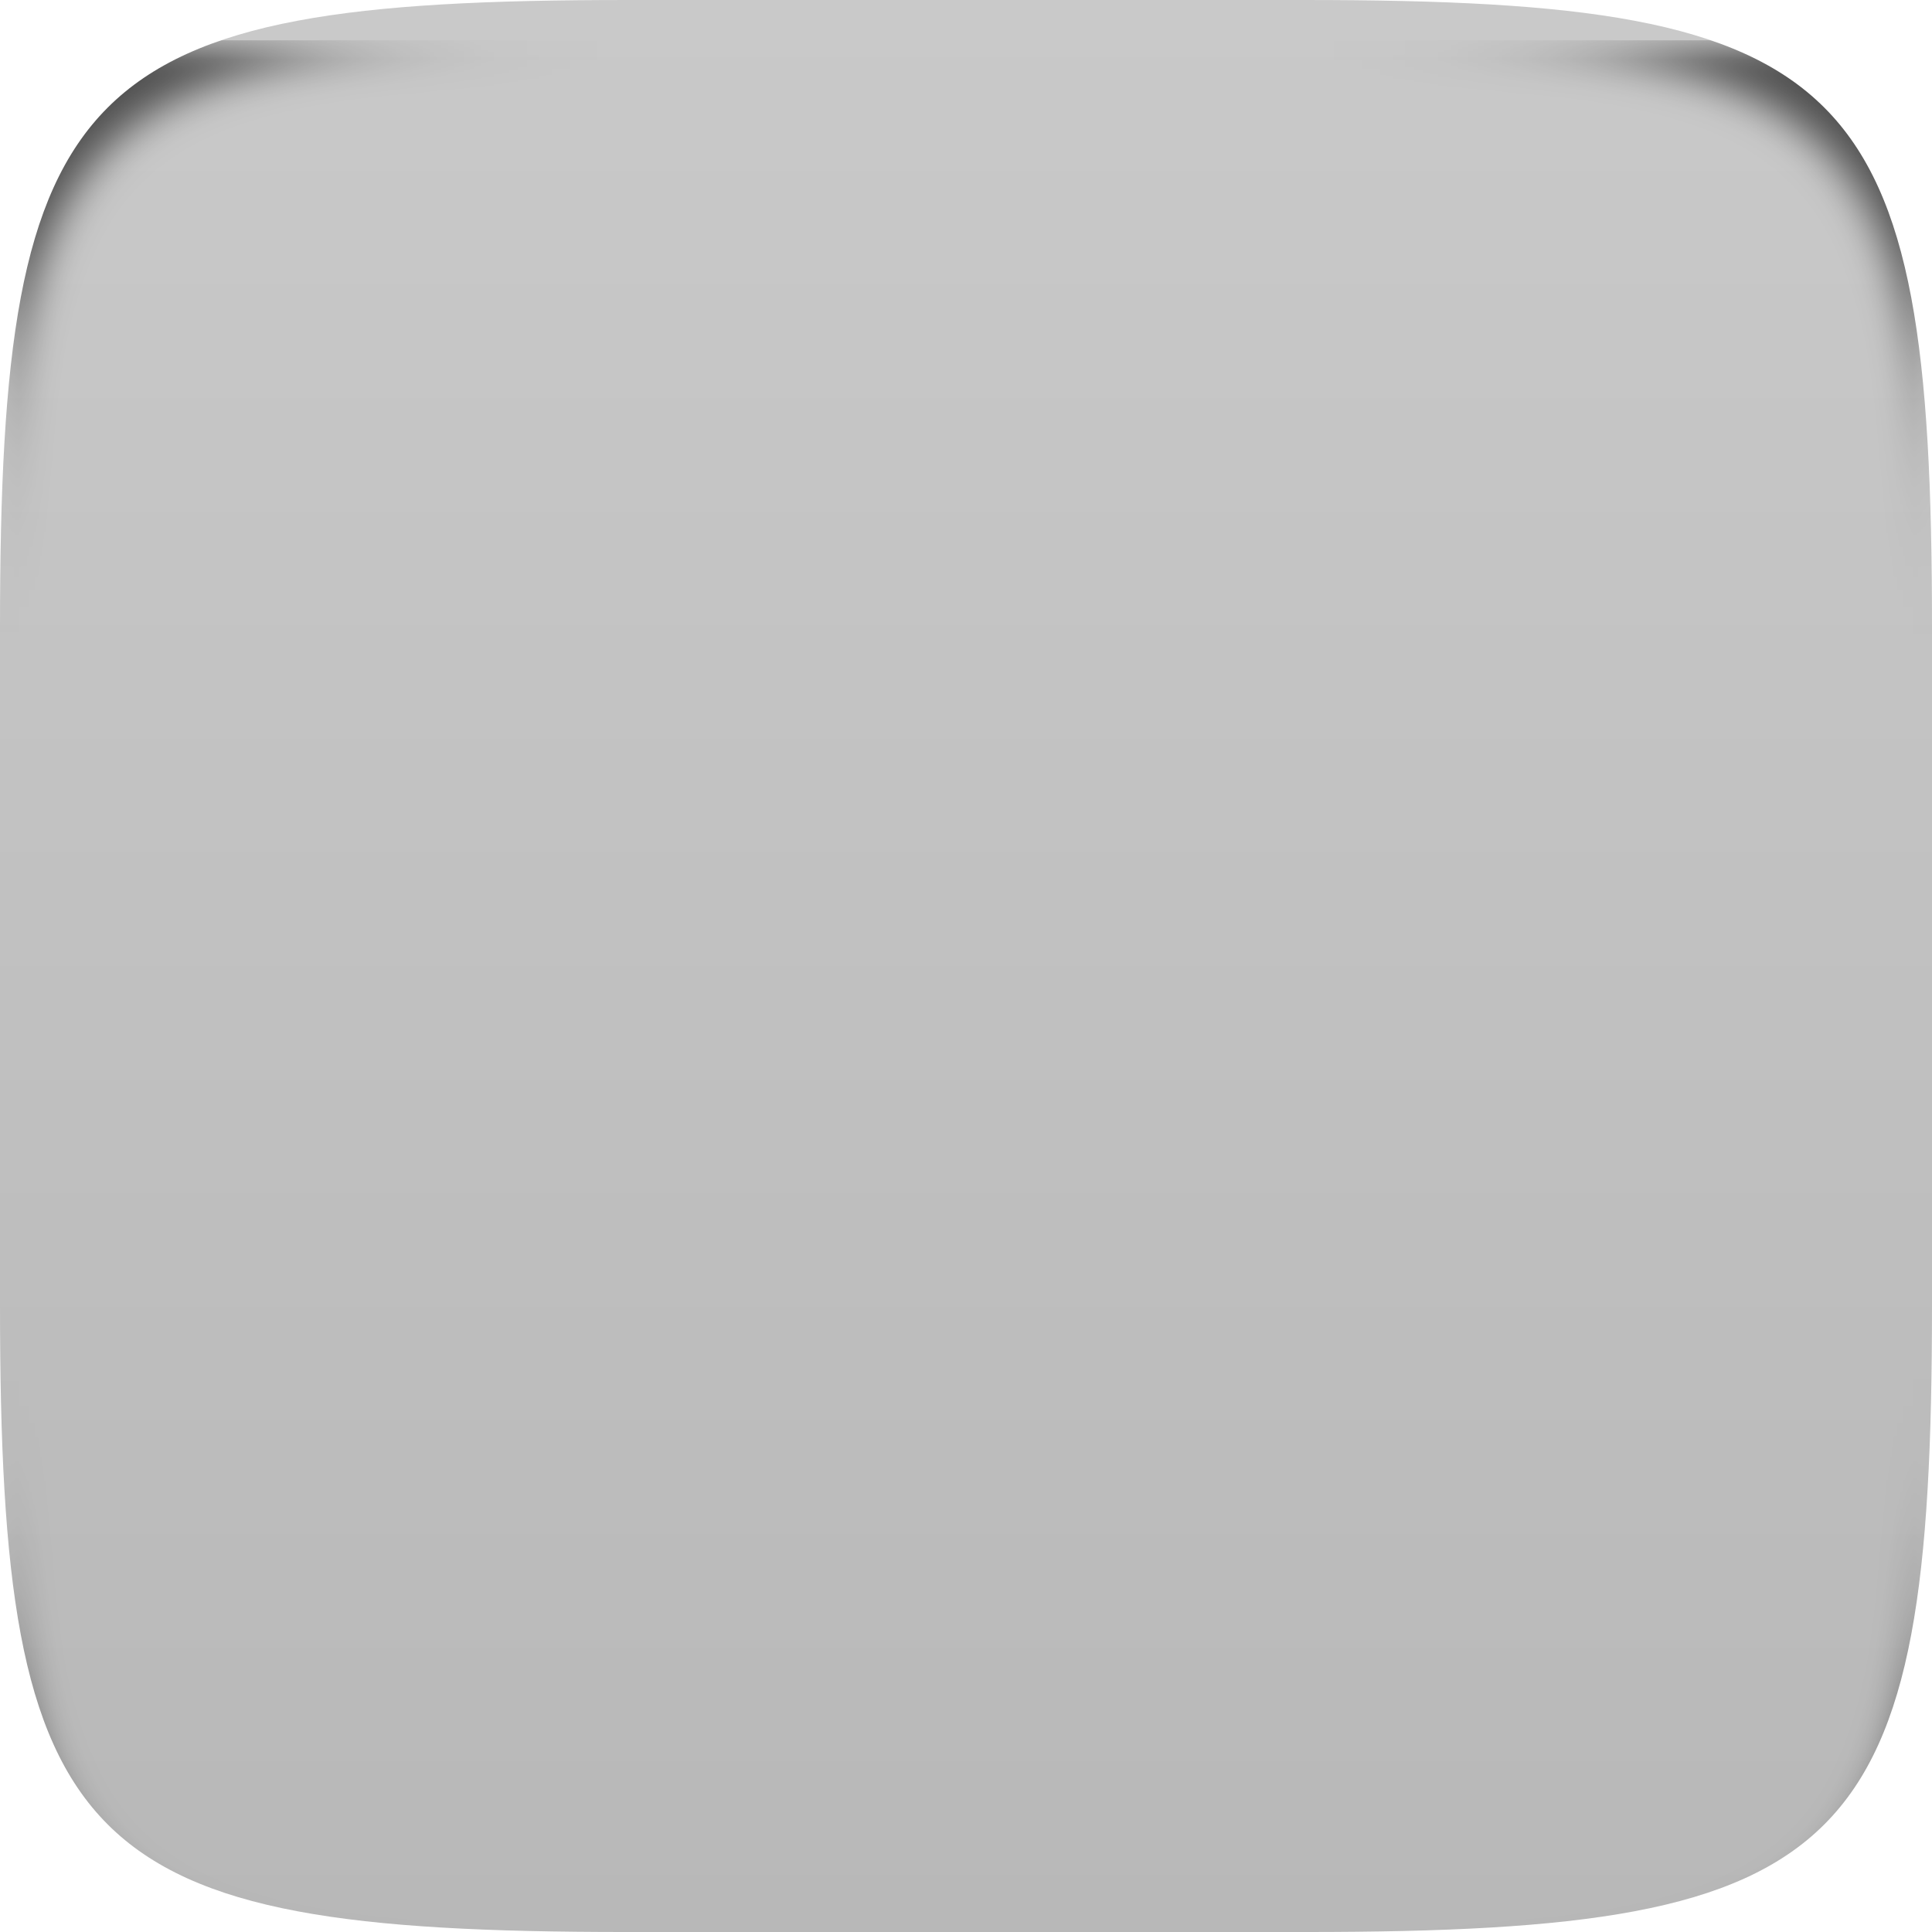
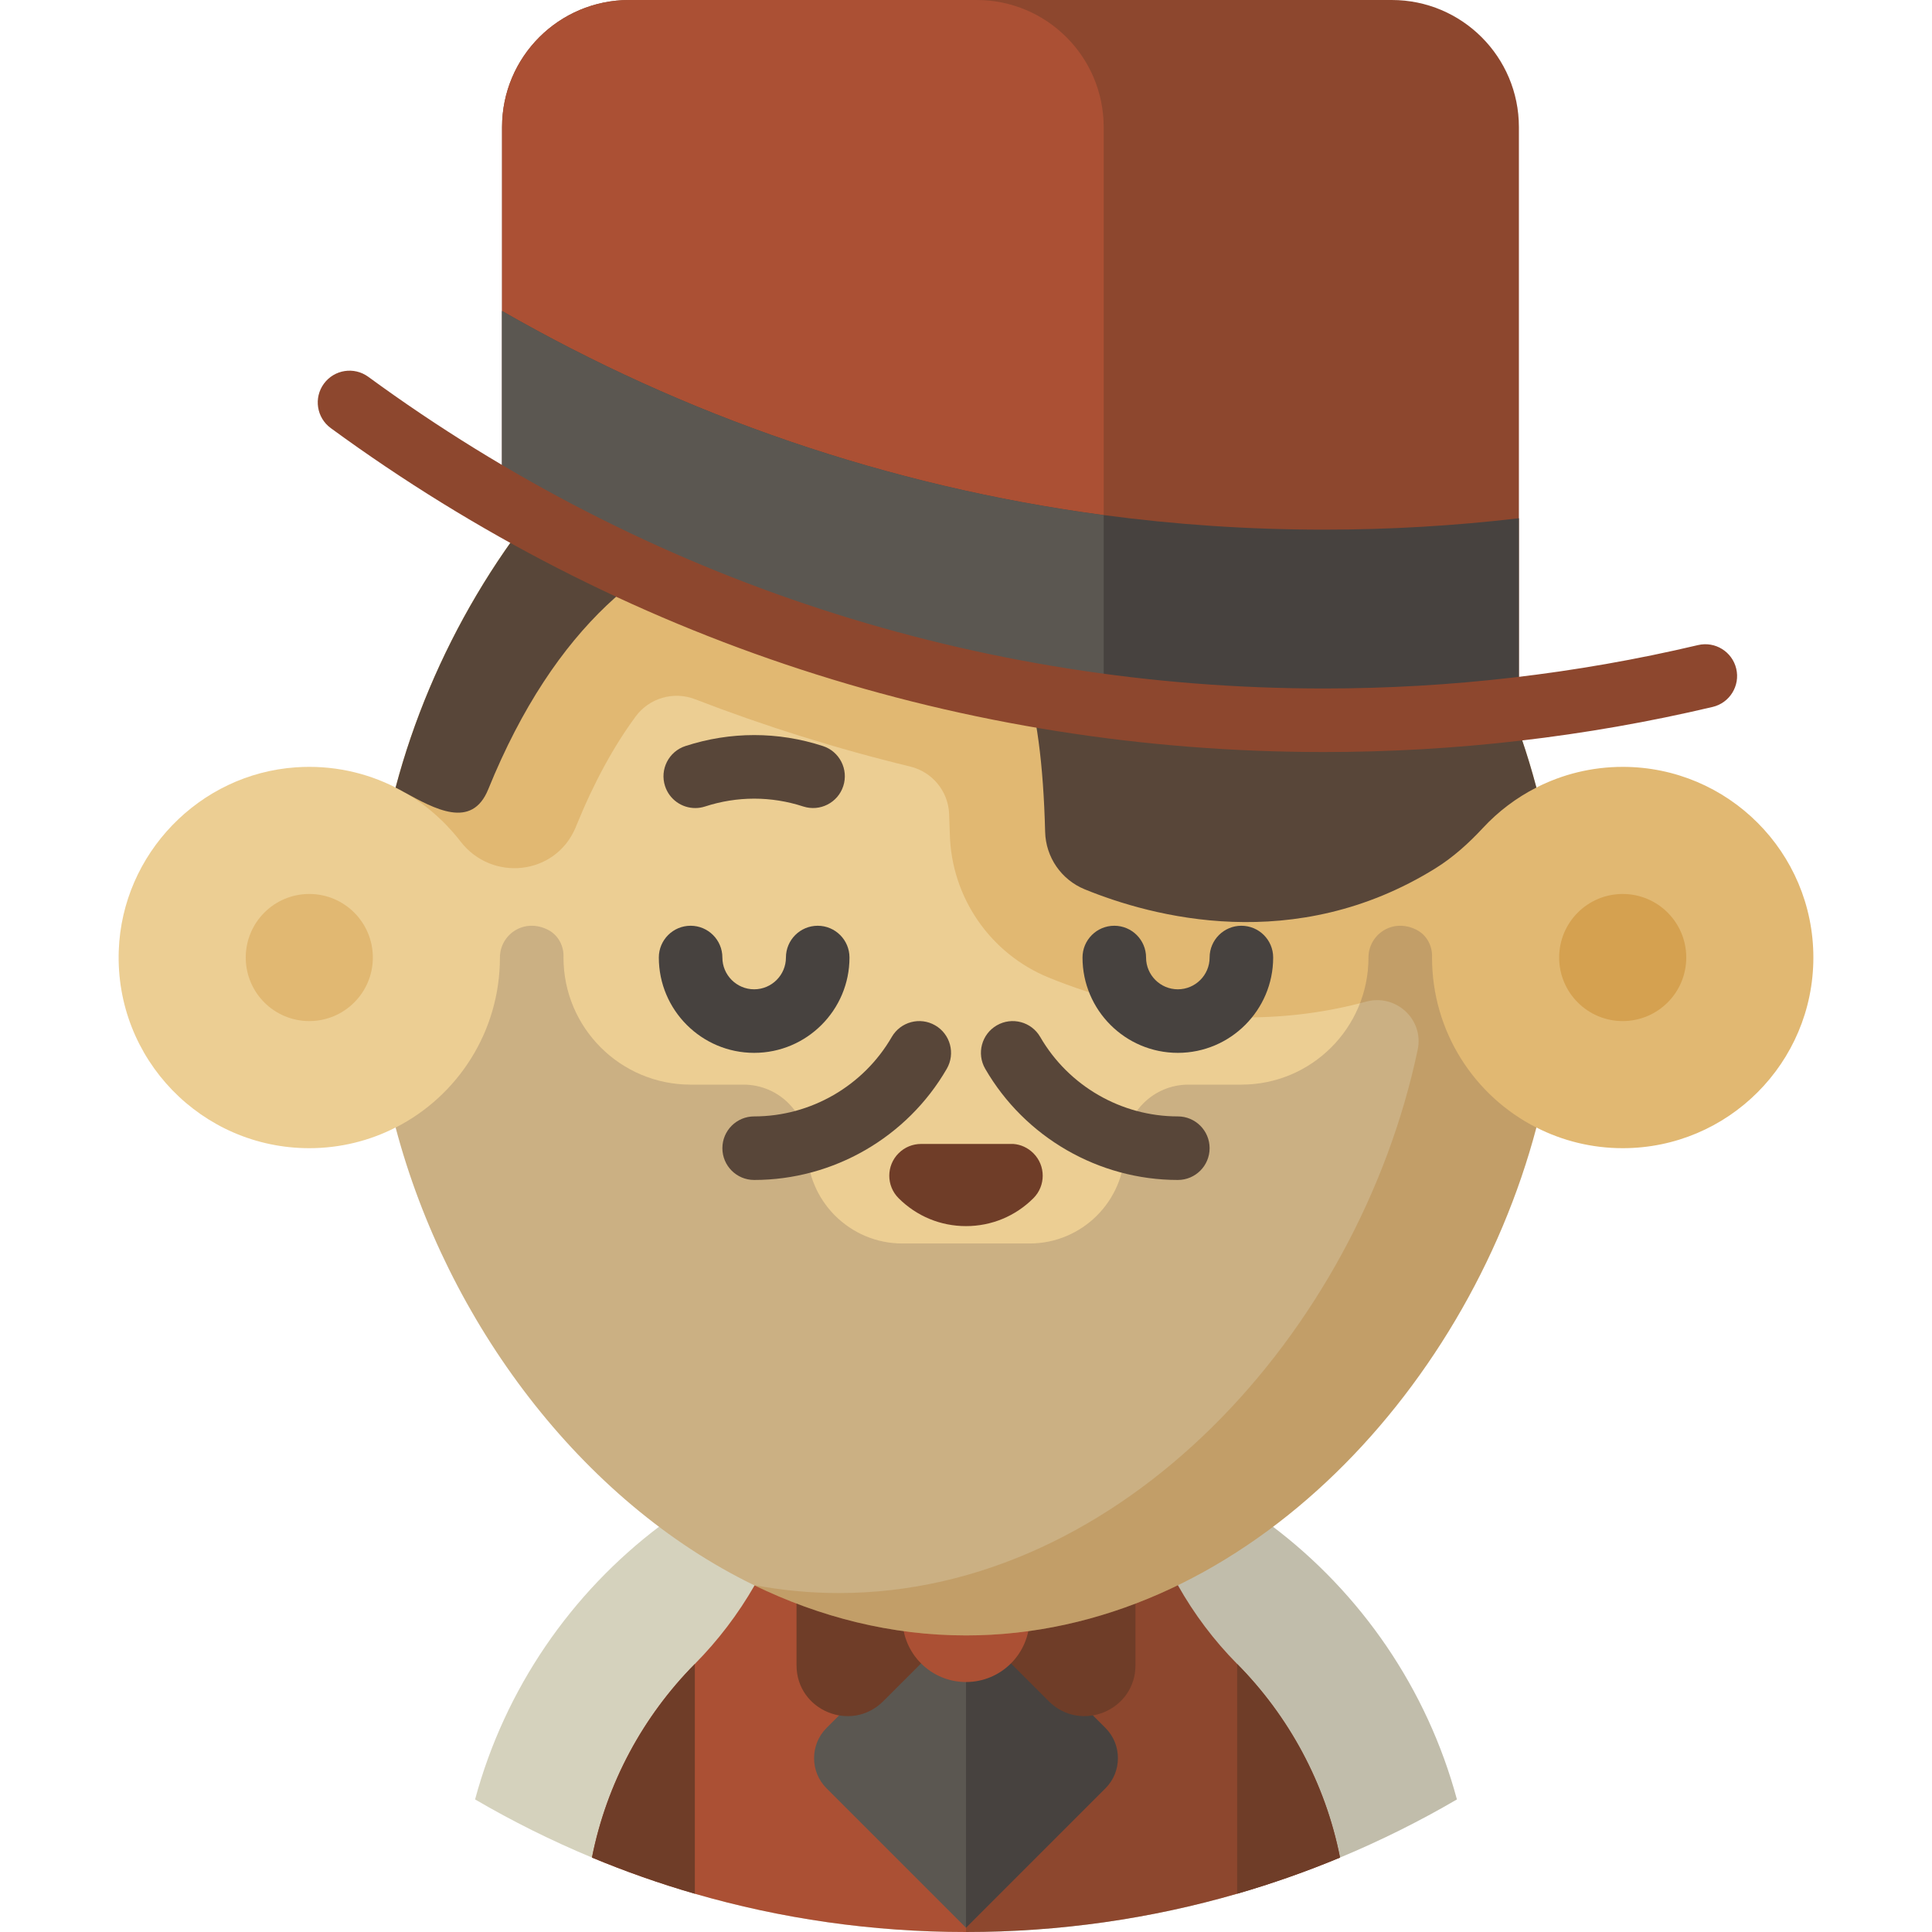
- <svg xmlns="http://www.w3.org/2000/svg" xmlns:xlink="http://www.w3.org/1999/xlink" width="96" height="96" id="svg6517" version="1.1">
-   <defs id="defs6519">
-     <linearGradient xlink:href="#Background" id="linearGradient6461" gradientUnits="userSpaceOnUse" x1="0" y1="970.295" x2="144" y2="970.295" gradientTransform="matrix(0,-0.6666667,0.6660448,0,-866.2599,731.2908)" />
-     <linearGradient id="Background">
-       <stop id="stop4178" offset="0" style="stop-color:#b8b8b8;stop-opacity:1" />
-       <stop id="stop4180" offset="1" style="stop-color:#c9c9c9;stop-opacity:1" />
-     </linearGradient>
-     <filter style="color-interpolation-filters:sRGB;" id="filter1121">
-       <feFlood flood-opacity="0.6" flood-color="rgb(0,0,0)" result="flood" id="feFlood1123" />
-       <feComposite in="flood" in2="SourceGraphic" operator="out" result="composite1" id="feComposite1125" />
-       <feGaussianBlur in="composite1" stdDeviation="1" result="blur" id="feGaussianBlur1127" />
-       <feOffset dx="0" dy="2" result="offset" id="feOffset1129" />
-       <feComposite in="offset" in2="SourceGraphic" operator="atop" result="composite2" id="feComposite1131" />
-     </filter>
-     <filter style="color-interpolation-filters:sRGB;" id="filter950">
-       <feFlood flood-opacity="0.25" flood-color="rgb(0,0,0)" result="flood" id="feFlood952" />
-       <feComposite in="flood" in2="SourceGraphic" operator="in" result="composite1" id="feComposite954" />
-       <feGaussianBlur in="composite1" stdDeviation="1" result="blur" id="feGaussianBlur956" />
-       <feOffset dx="0" dy="1" result="offset" id="feOffset958" />
-       <feComposite in="SourceGraphic" in2="offset" operator="over" result="composite2" id="feComposite960" />
-     </filter>
-     <clipPath clipPathUnits="userSpaceOnUse" id="clipPath873">
-       <g transform="matrix(0,-0.6666667,0.6660448,0,-258.2599,677)" id="g875" style="fill:#ff00ff;fill-opacity:1;stroke:none;display:inline">
-         <path style="fill:#ff00ff;fill-opacity:1;stroke:none;display:inline" d="m 46.703,898.228 50.595,0 C 138.162,898.228 144,904.065 144,944.926 l 0,50.738 c 0,40.861 -5.838,46.698 -46.703,46.698 l -50.595,0 C 5.838,1042.362 0,1036.525 0,995.664 L 0,944.926 C 0,904.065 5.838,898.228 46.703,898.228 Z" id="path877" />
-       </g>
-     </clipPath>
-     <filter id="filter891">
-       <feGaussianBlur stdDeviation="0.72" id="feGaussianBlur893" />
-     </filter>
-   </defs>
-   <g id="layer1" transform="translate(268,-635.2908)" style="display:inline">
-     <path style="fill:url(#linearGradient6461);fill-opacity:1;stroke:none;display:inline;filter:url(#filter1121)" d="m -268,700.156 0,-33.73 c 0,-27.243 3.888,-31.135 31.103,-31.135 l 33.794,0 c 27.215,0 31.103,3.892 31.103,31.135 l 0,33.73 c 0,27.243 -3.888,31.135 -31.103,31.135 l -33.794,0 C -264.112,731.291 -268,727.399 -268,700.156 Z" id="path6455" />
+ <svg xmlns="http://www.w3.org/2000/svg" version="1.1" id="Layer_1" x="0px" y="0px" viewBox="0 0 512 512" style="enable-background:new 0 0 512 512;" xml:space="preserve">
+   <path style="fill:#C1BDAB;" d="M310.359,395.583H256l-44.912,58.209L256,512c24.939,0,49.048-3.544,71.86-10.143  c9.315-2.695,18.413-5.903,27.263-9.585c10.707-4.456,21.054-9.607,30.977-15.405c-7.898-29.307-25.428-54.664-48.994-72.457  C329.419,398.607,319.99,395.583,310.359,395.583z" />
+   <path style="fill:#8D472E;" d="M302.287,395.583H256l-44.912,58.209L256,512c24.939,0,49.048-3.544,71.86-10.143  c9.315-2.695,18.413-5.903,27.263-9.585l0,0c-3.919-19.793-13.615-37.508-27.263-51.311  C315.593,428.552,306.818,412.979,302.287,395.583z" />
+   <path style="fill:#D5D2BD;" d="M174.894,404.409c-23.564,17.793-41.096,43.148-48.993,72.457  c9.922,5.798,20.269,10.948,30.977,15.405c8.85,3.684,17.947,6.891,27.263,9.585c22.812,6.6,46.921,10.143,71.86,10.143V395.583  h-54.36C192.01,395.583,182.581,398.607,174.894,404.409z" />
+   <path style="fill:#AB5034;" d="M210.022,395.583c-4.556,17.397-13.615,32.97-25.882,45.377  c-13.647,13.804-23.343,31.518-27.263,51.311c8.85,3.684,17.947,6.891,27.263,9.585C206.952,508.456,231.061,512,256,512V395.583  H210.022z" />
+   <g>
+     <path style="fill:#6F3D28;" d="M327.859,501.857c9.315-2.695,18.413-5.903,27.263-9.585c-3.919-19.793-13.615-37.508-27.263-51.311   V501.857z" />
+     <path style="fill:#6F3D28;" d="M156.877,492.271c8.85,3.684,17.947,6.891,27.263,9.585v-60.898   C170.493,454.763,160.797,472.477,156.877,492.271z" />
  </g>
-   <g id="layer3" style="display:inline" />
-   <g id="layer2" style="display:none">
-     <g style="display:inline" transform="translate(-340,-581)" id="g4394" clip-path="none">
-       <g id="g855">
-         <g id="g870" clip-path="url(#clipPath873)" style="opacity:0.6;filter:url(#filter891)">
-           <path transform="matrix(1.499999,0,0,1.499999,-29.99979,-237.5428)" d="m 264,552.362 a 12,12 0 1 1 -24,0 A 12,12 0 1 1 264,552.362 Z" id="path844" style="color:#000000;fill:#000000;fill-opacity:1;fill-rule:nonzero;stroke:none;stroke-width:4;marker:none;visibility:visible;display:inline;overflow:visible;enable-background:accumulate" />
-         </g>
-         <g id="g862">
-           <path style="color:#000000;fill:#f5f5f5;fill-opacity:1;fill-rule:nonzero;stroke:none;stroke-width:4;marker:none;visibility:visible;display:inline;overflow:visible;enable-background:accumulate" id="path4398" d="m 264,552.362 a 12,12 0 1 1 -24,0 A 12,12 0 1 1 264,552.362 Z" transform="matrix(1.499999,0,0,1.499999,-29.99979,-238.5428)" />
-           <path transform="matrix(1.25,0,0,1.25,33,-100.4527)" d="m 264,552.362 a 12,12 0 1 1 -24,0 A 12,12 0 1 1 264,552.362 Z" id="path4400" style="color:#000000;fill:#dd4814;fill-opacity:1;fill-rule:nonzero;stroke:none;stroke-width:4;marker:none;visibility:visible;display:inline;overflow:visible;enable-background:accumulate" />
-           <path style="color:#000000;fill:#f5f5f5;fill-opacity:1;fill-rule:nonzero;stroke:none;stroke-width:3;marker:none;visibility:visible;display:inline;overflow:visible;enable-background:accumulate" id="path4459" d="m 669.817,595.777 c -0.391,0.226 -3.626,-1.903 -4.076,-1.951 -0.449,-0.047 -4.057,1.363 -4.392,1.061 -0.336,-0.302 0.69,-4.037 0.596,-4.479 -0.094,-0.442 -2.55,-3.437 -2.366,-3.85 0.184,-0.413 4.053,-0.592 4.444,-0.818 0.391,-0.226 2.481,-3.487 2.93,-3.44 0.449,0.047 1.815,3.671 2.151,3.974 0.336,0.302 4.083,1.282 4.177,1.724 0.094,0.442 -2.931,2.861 -3.115,3.274 C 669.982,591.684 670.209,595.551 669.817,595.777 Z" transform="matrix(1.511423,-0.1636638,0.1636638,1.511423,-755.3735,-191.9365)" />
-         </g>
-       </g>
-     </g>
+   <path style="fill:#47423F;" d="M256,510.877l33.684-33.684l3.289-3.289c2.203-2.203,3.286-5.092,3.286-7.98s-1.085-5.777-3.286-7.98  L256,420.973l-8.982,44.953L256,510.877z" />
+   <path style="fill:#5B5751;" d="M222.316,454.657l-3.289,3.289c-2.203,2.203-3.286,5.093-3.286,7.98s1.085,5.777,3.286,7.98  L256,510.877v-89.904L222.316,454.657z" />
+   <path style="fill:#6F3D28;" d="M211.087,414.098v27.198c0,12.004,14.513,18.015,23.001,9.527l10.002-10.002h23.818l10.002,10.002  c8.488,8.488,23.001,2.477,23.001-9.527V414.16L211.087,414.098z" />
+   <path style="fill:#AB5034;" d="M272.816,414.16h-33.63c-0.006,0.184-0.028,14.566-0.028,14.753c0,4.651,1.885,8.861,4.934,11.91  c3.047,3.047,7.258,4.932,11.908,4.932s8.861-1.885,11.909-4.932c3.048-3.048,4.934-7.259,4.934-11.91  C272.842,428.736,272.821,414.335,272.816,414.16z" />
+   <path style="fill:#E1B872;" d="M430.035,203.228c-8.237,0-16.006,1.984-22.876,5.48C390.368,145.199,340.236,87.74,278.53,76.215  c-7.36-1.374-14.879-2.11-22.53-2.11c-71.81,0-132.371,63.497-151.159,134.585l94.946,211.375  c17.456,8.492,36.405,13.338,56.213,13.338c71.809,0,132.369-63.515,151.16-134.602c6.869,3.495,14.638,5.479,22.875,5.479  c27.905,0,50.526-22.621,50.526-50.526S457.94,203.228,430.035,203.228z" />
+   <path style="fill:#ECCE93;" d="M362.022,265.443c-10.185,2.779-20.769,4.182-31.687,4.182c-0.001,0-0.002,0-0.003,0  c-21.964,0-40.624-5.74-52.41-10.554c-15.487-6.327-25.773-21.229-26.204-37.964c-0.049-1.91-0.115-3.738-0.193-5.488  c-0.273-6.003-4.49-11.068-10.33-12.482c-19.385-4.698-38.411-10.657-56.993-17.832c-5.7-2.202-12.151-0.324-15.771,4.599  c-5.824,7.921-11.075,17.546-15.629,28.766c-0.108,0.265-0.217,0.528-0.329,0.788c-5.382,12.524-22.102,14.316-30.434,3.538  c-0.568-0.739-1.156-1.459-1.764-2.165l-0.156-0.18c-0.446-0.513-1.333-1.481-1.803-1.971c-0.001-0.001-0.002-0.002-0.003-0.003  c-2.547-2.637-5.373-5.002-8.439-7.039c-0.191-0.127-0.386-0.246-0.578-0.371c-0.539-0.347-1.081-0.687-1.634-1.014  c-0.278-0.165-0.561-0.324-0.843-0.485c-0.481-0.272-0.964-0.537-1.455-0.794c-0.174-0.091-0.341-0.192-0.515-0.281  c-0.001,0.006-0.002,0.01-0.003,0.015c-7.853-3.996-16.879-6.017-26.436-5.358c-25.591,1.764-46.018,22.915-46.936,48.55  c-1.028,28.749,21.972,52.38,50.493,52.38c8.241,0,16.013-1.986,22.886-5.485c13.608,51.475,49.109,98.978,94.936,121.27  c7.359,1.374,14.878,2.11,22.529,2.11c74.966,0,137.671-69.223,153.391-144.019C377.389,270.151,369.914,263.29,362.022,265.443z" />
+   <circle style="fill:#E1B872;" cx="81.965" cy="253.754" r="16.842" />
+   <circle style="fill:#D5A150;" cx="430.035" cy="253.754" r="16.842" />
+   <path style="opacity:0.2;fill:#463540;enable-background:new    ;" d="M379.503,253.76L379.503,253.76v-0.006  c0.158-3.015-1.378-5.937-4.062-7.318c-6.399-3.292-12.78,1.268-12.78,7.318c0,0.002,0,0.003,0,0.006l0,0  c0,18.606-15.084,33.679-33.69,33.679h-14.035c-9.299,0-16.836,7.539-16.836,16.836l0,0c0,13.952-11.311,25.263-25.263,25.263  h-33.695c-13.946,0-25.252-11.306-25.252-25.252v-0.011c0-9.299-7.537-16.836-16.836-16.836h-14.035  c-18.606,0-33.69-15.073-33.69-33.679l0,0v-0.006c0.158-3.015-1.378-5.937-4.062-7.318c-6.399-3.292-12.78,1.268-12.78,7.318  c0,0.002,0,0.003,0,0.006l0,0c0,19.672-11.233,36.715-27.644,45.058c13.608,51.475,49.113,98.955,94.939,121.249  c17.456,8.491,36.404,13.337,56.213,13.337c71.809,0,132.373-63.497,151.165-134.584C390.735,290.48,379.503,273.439,379.503,253.76  z" />
+   <path style="fill:#584639;" d="M256,74.105c-71.809,0-132.369,63.515-151.16,134.602v0.019c0.742,0.378,1.483,0.759,2.203,1.172  c8.046,4.403,17.976,10.049,22.349-0.73c35.447-87.332,102.726-78.574,127.495-54.344c12.883,12.605,19.144,29.136,20.085,65.631  c0.173,6.718,4.281,12.687,10.503,15.229c17.754,7.253,55.66,17.562,92.909-5.556c4.711-2.924,8.841-6.662,12.615-10.725  c4.035-4.346,8.827-7.979,14.163-10.696l0,0C388.369,137.62,327.809,74.105,256,74.105z" />
+   <path style="fill:#8D472E;" d="M402.524,187.858V33.684C402.524,15.08,387.443,0,368.84,0H166.734  c-18.604,0-33.684,15.08-33.684,33.684v99.236c64.156,36.862,138.523,57.957,217.825,57.957  C368.35,190.877,385.584,189.85,402.524,187.858z" />
+   <path style="fill:#47423F;" d="M350.875,140.362c-79.301,0-153.668-21.095-217.825-57.957v50.515  c64.156,36.862,138.523,57.957,217.825,57.957c17.475,0,34.709-1.027,51.649-3.019v-50.515  C385.584,139.335,368.35,140.362,350.875,140.362z" />
+   <path style="fill:#AB5034;" d="M133.05,33.684v48.721c48.14,27.66,102.029,46.442,159.439,54.096V33.684  C292.489,15.08,277.408,0,258.805,0h-92.07C148.132,0,133.05,15.08,133.05,33.684z" />
+   <path style="fill:#5B5751;" d="M133.05,82.405v50.515c48.14,27.66,102.029,46.442,159.439,54.096v-50.515  C235.08,128.847,181.19,110.064,133.05,82.405z" />
+   <path style="fill:#8D472E;" d="M350.875,199.298c-95.415,0-186.434-29.685-263.217-85.845c-3.754-2.745-4.571-8.015-1.826-11.768  c2.746-3.755,8.016-4.571,11.768-1.826c73.877,54.035,161.457,82.597,253.274,82.597c33.465,0,66.813-3.869,99.117-11.501  c4.528-1.066,9.062,1.734,10.131,6.26c1.069,4.526-1.734,9.062-6.26,10.131C420.293,195.277,385.642,199.298,350.875,199.298z" />
+   <path style="fill:#584639;" d="M184.25,214.142c-3.55,0-6.851-2.262-8.007-5.822c-1.437-4.423,0.984-9.173,5.406-10.611  c11.929-3.876,24.524-3.876,36.425-0.001c4.423,1.439,6.84,6.192,5.401,10.614c-1.439,4.423-6.189,6.842-10.614,5.401  c-8.494-2.764-17.487-2.763-26.008,0.004C185.988,214.008,185.112,214.142,184.25,214.142z" />
+   <g>
+     <path style="fill:#47423F;" d="M199.859,279.018c-13.93,0-25.263-11.332-25.263-25.263c0-4.651,3.769-8.421,8.421-8.421   s8.421,3.77,8.421,8.421c0,4.644,3.777,8.421,8.421,8.421s8.421-3.777,8.421-8.421c0-4.651,3.769-8.421,8.421-8.421   s8.421,3.77,8.421,8.421C225.123,267.685,213.789,279.018,199.859,279.018z" />
+     <path style="fill:#47423F;" d="M312.14,279.018c-13.93,0-25.263-11.332-25.263-25.263c0-4.651,3.769-8.421,8.421-8.421   s8.421,3.77,8.421,8.421c0,4.644,3.777,8.421,8.421,8.421s8.421-3.777,8.421-8.421c0-4.651,3.769-8.421,8.421-8.421   s8.421,3.77,8.421,8.421C337.403,267.685,326.07,279.018,312.14,279.018z" />
  </g>
+   <g>
+     <path style="fill:#584639;" d="M199.859,312.702c-4.651,0-8.421-3.77-8.421-8.421s3.77-8.421,8.421-8.421   c14.987,0,28.961-8.068,36.469-21.055c2.329-4.026,7.478-5.403,11.505-3.075c4.026,2.328,5.403,7.479,3.075,11.505   C240.401,301.411,220.84,312.702,199.859,312.702z" />
+     <path style="fill:#584639;" d="M312.14,312.702c-20.981,0-40.541-11.291-51.051-29.468c-2.328-4.026-0.951-9.178,3.075-11.505   c4.026-2.326,9.177-0.951,11.505,3.075c7.508,12.988,21.483,21.055,36.469,21.055c4.651,0,8.421,3.77,8.421,8.421   S316.791,312.702,312.14,312.702z" />
+   </g>
+   <path style="fill:#6F3D28;" d="M273.862,305.624c-1.489-1.489-3.377-2.325-5.324-2.466h-0.629l0,0h-23.817  c-2.155,0-4.31,0.822-5.954,2.466c-3.29,3.289-3.29,8.621-0.001,11.91c4.772,4.772,11.116,7.399,17.864,7.399  c6.748,0,13.092-2.628,17.864-7.399C277.152,314.244,277.152,308.912,273.862,305.624z" />
+   <g>
+ </g>
+   <g>
+ </g>
+   <g>
+ </g>
+   <g>
+ </g>
+   <g>
+ </g>
+   <g>
+ </g>
+   <g>
+ </g>
+   <g>
+ </g>
+   <g>
+ </g>
+   <g>
+ </g>
+   <g>
+ </g>
+   <g>
+ </g>
+   <g>
+ </g>
+   <g>
+ </g>
+   <g>
+ </g>
</svg>
